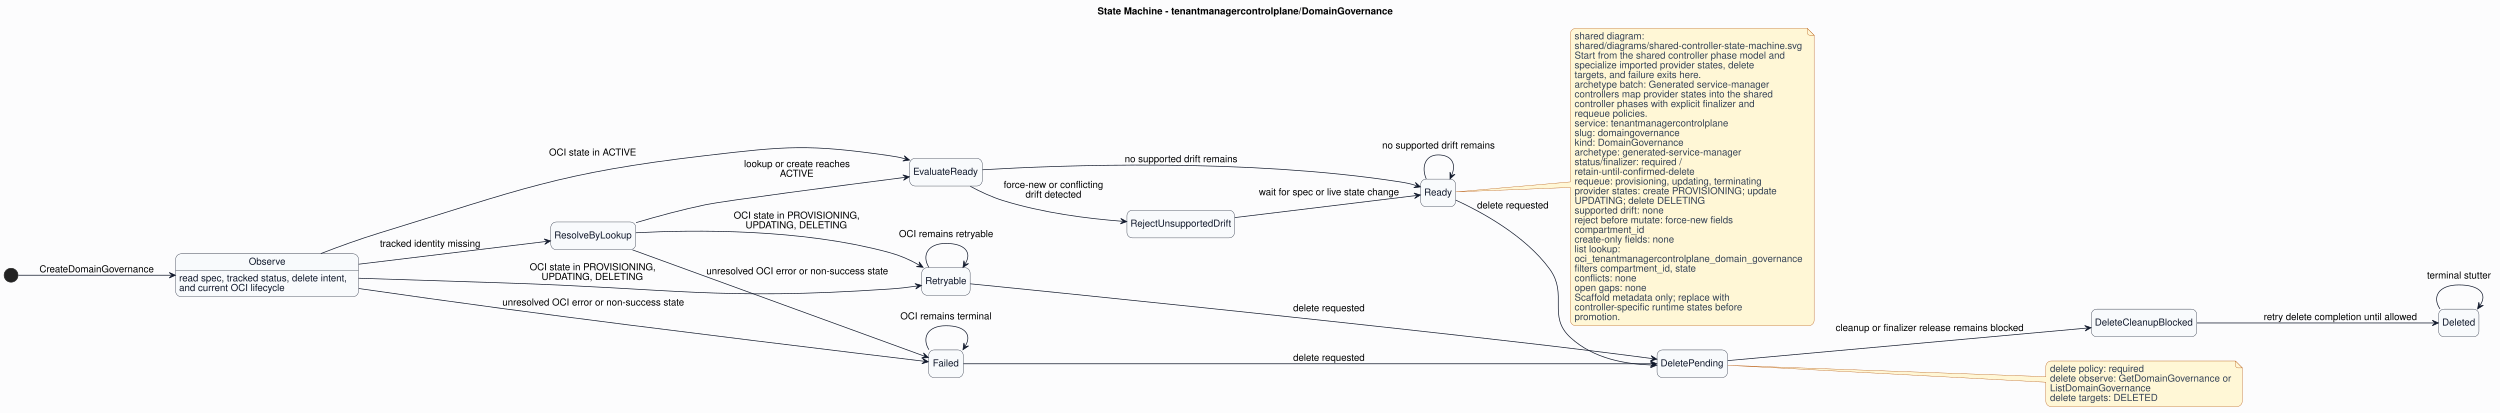
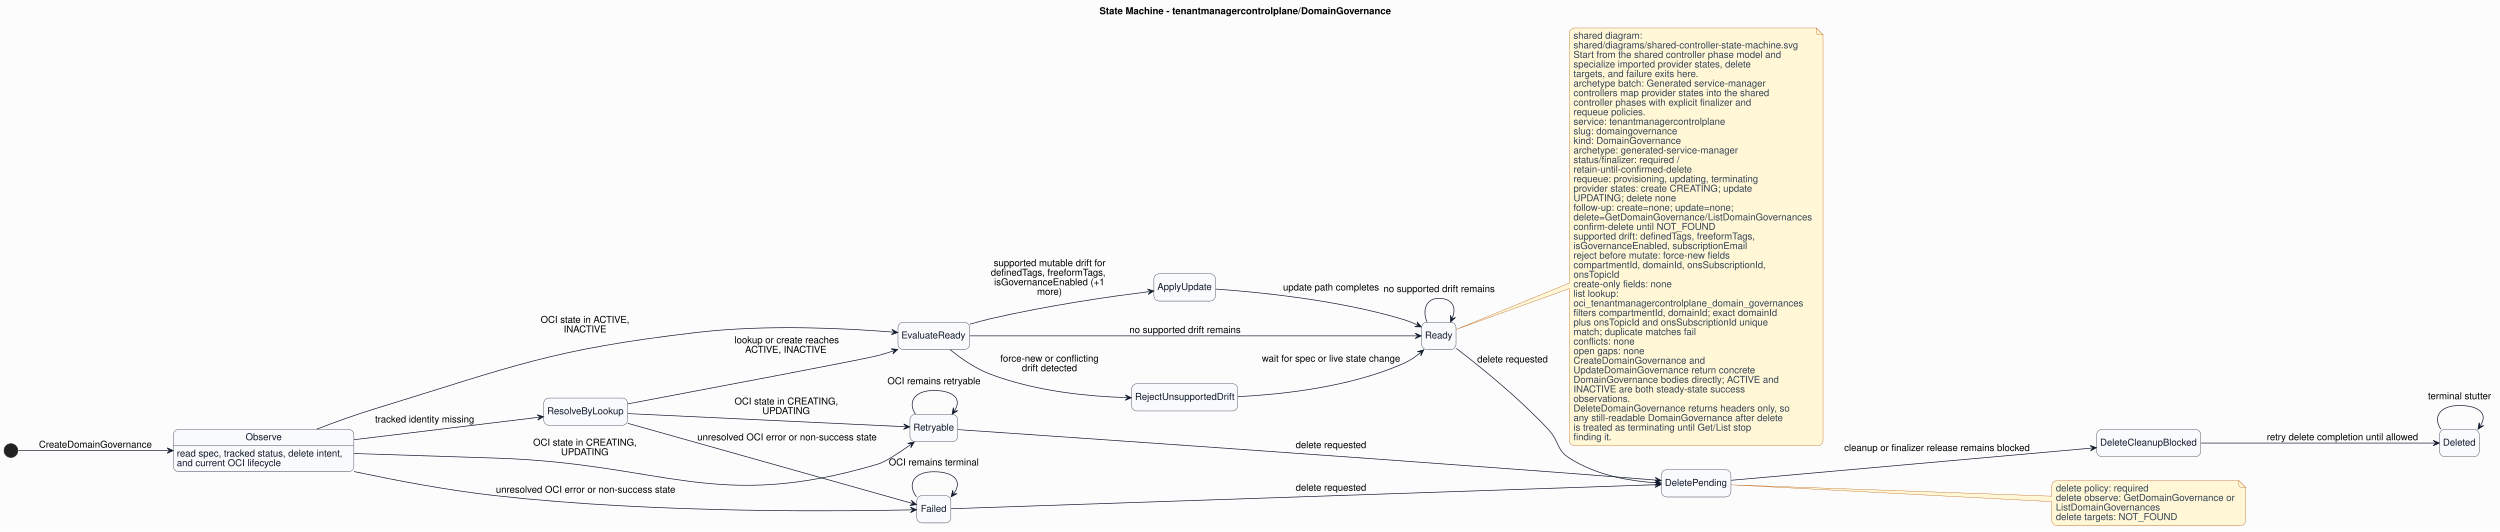
- <svg xmlns="http://www.w3.org/2000/svg" contentStyleType="text/css" data-diagram-type="STATE" height="597px" preserveAspectRatio="none" style="width:3615px;height:597px;background:#FCFCFD;" version="1.1" viewBox="0 0 3615 597" width="3615px" zoomAndPan="magnify">
+ <svg xmlns="http://www.w3.org/2000/svg" contentStyleType="text/css" data-diagram-type="STATE" height="779px" preserveAspectRatio="none" style="width:3662px;height:779px;background:#FCFCFD;" version="1.1" viewBox="0 0 3662 779" width="3662px" zoomAndPan="magnify">
  <defs />
  <g>
-     <rect fill="#FCFCFD" height="597" style="stroke:none;stroke-width:1;" width="3615" x="0" y="0" />
+     <rect fill="#FCFCFD" height="779" style="stroke:none;stroke-width:1;" width="3662" x="0" y="0" />
    <g class="title" data-source-line="10">
-       <text fill="#000000" font-family="Helvetica" font-size="14" font-weight="bold" lengthAdjust="spacing" textLength="427.096" x="1586.96" y="20.78">State Machine - tenantmanagercontrolplane/DomainGovernance</text>
+       <text fill="#000000" font-family="Helvetica" font-size="14" font-weight="bold" lengthAdjust="spacing" textLength="427.096" x="1610.51" y="20.78">State Machine - tenantmanagercontrolplane/DomainGovernance</text>
    </g>
    <g class="entity" data-qualified-name="observe" id="ent0002">
-       <rect fill="#F8FAFC" height="62" rx="8" ry="8" style="stroke:#0F172A;stroke-width:0.5;" width="264.364" x="254" y="367" />
-       <line style="stroke:#0F172A;stroke-width:0.5;" x1="254" x2="518.364" y1="391" y2="391" />
-       <text fill="#0F172A" font-family="Helvetica" font-size="14" lengthAdjust="spacing" textLength="52.91" x="359.727" y="382.78">Observe</text>
-       <text fill="#0F172A" font-family="Helvetica" font-size="14" lengthAdjust="spacing" textLength="244.364" x="259" y="406.78">read spec, tracked status, delete intent,</text>
-       <text fill="#0F172A" font-family="Helvetica" font-size="14" lengthAdjust="spacing" textLength="153.282" x="259" y="420.78">and current OCI lifecycle</text>
-     </g>
-     <rect fill="#F8FAFC" height="40" rx="8" ry="8" style="stroke:#0F172A;stroke-width:0.5;" width="104.951" x="1315.36" y="229" />
-     <text fill="#0F172A" font-family="Helvetica" font-size="14" lengthAdjust="spacing" textLength="94.951" x="1320.36" y="252.78">EvaluateReady</text>
-     <rect fill="#F8FAFC" height="40" rx="8" ry="8" style="stroke:#0F172A;stroke-width:0.5;" width="50.469" x="2054.32" y="259" />
-     <text fill="#0F172A" font-family="Helvetica" font-size="14" lengthAdjust="spacing" textLength="40.469" x="2059.32" y="282.78">Ready</text>
-     <rect fill="#F8FAFC" height="40" rx="8" ry="8" style="stroke:#0F172A;stroke-width:0.5;" width="69.917" x="1332.88" y="387" />
-     <text fill="#0F172A" font-family="Helvetica" font-size="14" lengthAdjust="spacing" textLength="59.917" x="1337.88" y="410.78">Retryable</text>
-     <rect fill="#F8FAFC" height="40" rx="8" ry="8" style="stroke:#0F172A;stroke-width:0.5;" width="50" x="1342.84" y="506" />
-     <text fill="#0F172A" font-family="Helvetica" font-size="14" lengthAdjust="spacing" textLength="38.131" x="1348.775" y="529.78">Failed</text>
-     <rect fill="#F8FAFC" height="40" rx="8" ry="8" style="stroke:#0F172A;stroke-width:0.5;" width="122.848" x="796.44" y="321" />
-     <text fill="#0F172A" font-family="Helvetica" font-size="14" lengthAdjust="spacing" textLength="112.848" x="801.44" y="344.78">ResolveByLookup</text>
-     <rect fill="#F8FAFC" height="40" rx="8" ry="8" style="stroke:#0F172A;stroke-width:0.5;" width="155.51" x="1629.56" y="304" />
-     <text fill="#0F172A" font-family="Helvetica" font-size="14" lengthAdjust="spacing" textLength="145.51" x="1634.56" y="327.78">RejectUnsupportedDrift</text>
-     <rect fill="#F8FAFC" height="40" rx="8" ry="8" style="stroke:#0F172A;stroke-width:0.5;" width="101.848" x="2396.1" y="506" />
-     <text fill="#0F172A" font-family="Helvetica" font-size="14" lengthAdjust="spacing" textLength="91.848" x="2401.1" y="529.78">DeletePending</text>
-     <rect fill="#F8FAFC" height="40" rx="8" ry="8" style="stroke:#0F172A;stroke-width:0.5;" width="58.255" x="3526.3" y="447" />
-     <text fill="#0F172A" font-family="Helvetica" font-size="14" lengthAdjust="spacing" textLength="48.255" x="3531.3" y="470.78">Deleted</text>
-     <rect fill="#F8FAFC" height="40" rx="8" ry="8" style="stroke:#0F172A;stroke-width:0.5;" width="152.427" x="3024.07" y="447" />
-     <text fill="#0F172A" font-family="Helvetica" font-size="14" lengthAdjust="spacing" textLength="142.427" x="3029.07" y="470.78">DeleteCleanupBlocked</text>
-     <g class="start_entity" data-qualified-name=".start." data-source-line="31" id="ent0002">
-       <ellipse cx="16" cy="398" fill="#222222" rx="10" ry="10" style="stroke:#222222;stroke-width:1;" />
-     </g>
-     <g class="entity" data-qualified-name="GMN2" data-source-line="52" id="ent0003">
-       <path d="M2270.78,49 L2270.78,263.04 L2105.1,277.46 L2270.78,271.04 L2270.78,463 A8,8 0 0 0 2278.78,471 L2615.261,471 A8,8 0 0 0 2623.261,463 L2623.261,51 L2613.261,41 L2278.78,41 A8,8 0 0 0 2270.78,49" fill="#FFF7D6" style="stroke:#B45309;stroke-width:0.5;" />
-       <path d="M2613.261,41 L2613.261,47 A4,4 0 0 0 2617.261,51 L2623.261,51 L2613.261,41" fill="#FFF7D6" style="stroke:#B45309;stroke-width:0.5;" />
-       <text fill="#334155" font-family="Helvetica" font-size="14" lengthAdjust="spacing" textLength="101.165" x="2276.78" y="56.78">shared diagram:</text>
-       <text fill="#334155" font-family="Helvetica" font-size="14" lengthAdjust="spacing" textLength="331.481" x="2276.78" y="70.78">shared/diagrams/shared-controller-state-machine.svg</text>
-       <text fill="#334155" font-family="Helvetica" font-size="14" lengthAdjust="spacing" textLength="304.274" x="2276.78" y="84.78">Start from the shared controller phase model and</text>
-       <text fill="#334155" font-family="Helvetica" font-size="14" lengthAdjust="spacing" textLength="261.468" x="2276.78" y="98.78">specialize imported provider states, delete</text>
-       <text fill="#334155" font-family="Helvetica" font-size="14" lengthAdjust="spacing" textLength="184.434" x="2276.78" y="112.78">targets, and failure exits here.</text>
-       <text fill="#334155" font-family="Helvetica" font-size="14" lengthAdjust="spacing" textLength="281.709" x="2276.78" y="126.78">archetype batch: Generated service-manager</text>
-       <text fill="#334155" font-family="Helvetica" font-size="14" lengthAdjust="spacing" textLength="287.923" x="2276.78" y="140.78">controllers map provider states into the shared</text>
-       <text fill="#334155" font-family="Helvetica" font-size="14" lengthAdjust="spacing" textLength="261.461" x="2276.78" y="154.78">controller phases with explicit finalizer and</text>
-       <text fill="#334155" font-family="Helvetica" font-size="14" lengthAdjust="spacing" textLength="105.848" x="2276.78" y="168.78">requeue policies.</text>
-       <text fill="#334155" font-family="Helvetica" font-size="14" lengthAdjust="spacing" textLength="222.578" x="2276.78" y="182.78">service: tenantmanagercontrolplane</text>
-       <text fill="#334155" font-family="Helvetica" font-size="14" lengthAdjust="spacing" textLength="152.544" x="2276.78" y="196.78">slug: domaingovernance</text>
-       <text fill="#334155" font-family="Helvetica" font-size="14" lengthAdjust="spacing" textLength="157.972" x="2276.78" y="210.78">kind: DomainGovernance</text>
-       <text fill="#334155" font-family="Helvetica" font-size="14" lengthAdjust="spacing" textLength="241.24" x="2276.78" y="224.78">archetype: generated-service-manager</text>
-       <text fill="#334155" font-family="Helvetica" font-size="14" lengthAdjust="spacing" textLength="156.406" x="2276.78" y="238.78">status/finalizer: required /</text>
-       <text fill="#334155" font-family="Helvetica" font-size="14" lengthAdjust="spacing" textLength="174.303" x="2276.78" y="252.78">retain-until-confirmed-delete</text>
-       <text fill="#334155" font-family="Helvetica" font-size="14" lengthAdjust="spacing" textLength="272.398" x="2276.78" y="266.78">requeue: provisioning, updating, terminating</text>
-       <text fill="#334155" font-family="Helvetica" font-size="14" lengthAdjust="spacing" textLength="295.682" x="2276.78" y="280.78">provider states: create PROVISIONING; update</text>
-       <text fill="#334155" font-family="Helvetica" font-size="14" lengthAdjust="spacing" textLength="192.165" x="2276.78" y="294.78">UPDATING; delete DELETING</text>
-       <text fill="#334155" font-family="Helvetica" font-size="14" lengthAdjust="spacing" textLength="128.42" x="2276.78" y="308.78">supported drift: none</text>
-       <text fill="#334155" font-family="Helvetica" font-size="14" lengthAdjust="spacing" textLength="230.33" x="2276.78" y="322.78">reject before mutate: force-new fields</text>
-       <text fill="#334155" font-family="Helvetica" font-size="14" lengthAdjust="spacing" textLength="100.379" x="2276.78" y="336.78">compartment_id</text>
-       <text fill="#334155" font-family="Helvetica" font-size="14" lengthAdjust="spacing" textLength="144.751" x="2276.78" y="350.78">create-only fields: none</text>
-       <text fill="#334155" font-family="Helvetica" font-size="14" lengthAdjust="spacing" textLength="66.144" x="2276.78" y="364.78">list lookup:</text>
-       <text fill="#334155" font-family="Helvetica" font-size="14" lengthAdjust="spacing" textLength="330.791" x="2276.78" y="378.78">oci_tenantmanagercontrolplane_domain_governance</text>
-       <text fill="#334155" font-family="Helvetica" font-size="14" lengthAdjust="spacing" textLength="175.848" x="2276.78" y="392.78">filters compartment_id, state</text>
-       <text fill="#334155" font-family="Helvetica" font-size="14" lengthAdjust="spacing" textLength="89.496" x="2276.78" y="406.78">conflicts: none</text>
-       <text fill="#334155" font-family="Helvetica" font-size="14" lengthAdjust="spacing" textLength="104.316" x="2276.78" y="420.78">open gaps: none</text>
-       <text fill="#334155" font-family="Helvetica" font-size="14" lengthAdjust="spacing" textLength="224.902" x="2276.78" y="434.78">Scaffold metadata only; replace with</text>
-       <text fill="#334155" font-family="Helvetica" font-size="14" lengthAdjust="spacing" textLength="244.323" x="2276.78" y="448.78">controller-specific runtime states before</text>
-       <text fill="#334155" font-family="Helvetica" font-size="14" lengthAdjust="spacing" textLength="66.144" x="2276.78" y="462.78">promotion.</text>
-     </g>
-     <g class="entity" data-qualified-name="GMN5" data-source-line="84" id="ent0006">
-       <path d="M2958.27,530 L2958.27,544.7 L2498.32,528.24 L2958.27,552.7 L2958.27,580 A8,8 0 0 0 2966.27,588 L3234.303,588 A8,8 0 0 0 3242.303,580 L3242.303,532 L3232.303,522 L2966.27,522 A8,8 0 0 0 2958.27,530" fill="#FFF7D6" style="stroke:#B45309;stroke-width:0.5;" />
-       <path d="M3232.303,522 L3232.303,528 A4,4 0 0 0 3236.303,532 L3242.303,532 L3232.303,522" fill="#FFF7D6" style="stroke:#B45309;stroke-width:0.5;" />
-       <text fill="#334155" font-family="Helvetica" font-size="14" lengthAdjust="spacing" textLength="136.972" x="2964.27" y="537.78">delete policy: required</text>
-       <text fill="#334155" font-family="Helvetica" font-size="14" lengthAdjust="spacing" textLength="263.033" x="2964.27" y="551.78">delete observe: GetDomainGovernance or</text>
-       <text fill="#334155" font-family="Helvetica" font-size="14" lengthAdjust="spacing" textLength="146.296" x="2964.27" y="565.78">ListDomainGovernance</text>
-       <text fill="#334155" font-family="Helvetica" font-size="14" lengthAdjust="spacing" textLength="157.185" x="2964.27" y="579.78">delete targets: DELETED</text>
-     </g>
-     <g class="link" data-entity-1="ent0002" data-entity-2="ent0002" data-link-type="dependency" data-source-line="31" id="lnk3">
-       <path d="M26.47,398 C58.38,398 158.93,398 247.68,398" fill="none" id="*start*-to-observe" style="stroke:#0F172A;stroke-width:1;" />
-       <polygon fill="#0F172A" points="253.68,398,244.68,394,248.68,398,244.68,402,253.68,398" style="stroke:#0F172A;stroke-width:1;" />
-       <text fill="#000000" font-family="Helvetica" font-size="14" lengthAdjust="spacing" textLength="166.53" x="57" y="393.78">CreateDomainGovernance</text>
-     </g>
-     <g class="link" data-entity-1="ent0002" data-entity-2="ent0007" data-link-type="dependency" data-source-line="32" id="lnk4">
-       <path d="M518.64,382.05 C609.55,371.01 720.334,357.573 790.184,349.093" fill="none" id="observe-to-resolve_by_lookup" style="stroke:#0F172A;stroke-width:1;" />
-       <polygon fill="#0F172A" points="796.14,348.37,786.723,345.484,791.176,348.973,787.688,353.425,796.14,348.37" style="stroke:#0F172A;stroke-width:1;" />
-       <text fill="#000000" font-family="Helvetica" font-size="14" lengthAdjust="spacing" textLength="145.503" x="549.36" y="356.84">tracked identity missing</text>
-     </g>
-     <g class="link" data-entity-1="ent0007" data-entity-2="ent0003" data-link-type="dependency" data-source-line="33" id="lnk5">
-       <path d="M919.73,321.91 C949.79,313.04 986.73,302.93 1020.36,296 C1048.57,290.19 1219.359,267.935 1308.949,256.415" fill="none" id="resolve_by_lookup-to-evaluate_ready" style="stroke:#0F172A;stroke-width:1;" />
-       <polygon fill="#0F172A" points="1314.9,255.65,1305.463,252.831,1309.941,256.288,1306.484,260.765,1314.9,255.65" style="stroke:#0F172A;stroke-width:1;" />
-       <text fill="#000000" font-family="Helvetica" font-size="14" lengthAdjust="spacing" textLength="154.089" x="1075.86" y="241.59">lookup or create reaches</text>
-       <text fill="#000000" font-family="Helvetica" font-size="14" lengthAdjust="spacing" textLength="50.565" x="1127.622" y="255.59">ACTIVE</text>
-     </g>
-     <g class="link" data-entity-1="ent0007" data-entity-2="ent0005" data-link-type="dependency" data-source-line="34" id="lnk6">
-       <path d="M919.46,336.58 C1003.31,332.22 1158.72,330.48 1285.36,365 C1302.56,369.69 1315.089,375.354 1329.609,383.574" fill="none" id="resolve_by_lookup-to-retryable" style="stroke:#0F172A;stroke-width:1;" />
-       <polygon fill="#0F172A" points="1334.83,386.53,1328.968,378.615,1330.479,384.067,1325.027,385.577,1334.83,386.53" style="stroke:#0F172A;stroke-width:1;" />
-       <text fill="#000000" font-family="Helvetica" font-size="14" lengthAdjust="spacing" textLength="184.379" x="1060.86" y="316.13">OCI state in PROVISIONING,</text>
-       <text fill="#000000" font-family="Helvetica" font-size="14" lengthAdjust="spacing" textLength="150.131" x="1077.984" y="330.13">UPDATING, DELETING</text>
-     </g>
-     <g class="link" data-entity-1="ent0007" data-entity-2="ent0006" data-link-type="dependency" data-source-line="35" id="lnk7">
-       <path d="M914.68,361.33 C1024.6,401.36 1259.513,486.906 1336.783,515.056" fill="none" id="resolve_by_lookup-to-failed" style="stroke:#0F172A;stroke-width:1;" />
-       <polygon fill="#0F172A" points="1342.42,517.11,1335.333,510.271,1337.722,515.399,1332.594,517.788,1342.42,517.11" style="stroke:#0F172A;stroke-width:1;" />
-       <text fill="#000000" font-family="Helvetica" font-size="14" lengthAdjust="spacing" textLength="263.778" x="1021.36" y="396.62">unresolved OCI error or non-success state</text>
-     </g>
-     <g class="link" data-entity-1="ent0002" data-entity-2="ent0003" data-link-type="dependency" data-source-line="36" id="lnk8">
-       <path d="M463.96,366.64 C490.45,356.43 520.47,345.55 548.36,337 C754.5,273.82 806.22,250.06 1020.36,225 C1137.34,211.31 1168.79,208.19 1285.36,225 C1295.14,226.41 1299.588,227.164 1309.388,229.814" fill="none" id="observe-to-evaluate_ready" style="stroke:#0F172A;stroke-width:1;" />
-       <polygon fill="#0F172A" points="1315.18,231.38,1307.536,225.169,1310.353,230.075,1305.448,232.892,1315.18,231.38" style="stroke:#0F172A;stroke-width:1;" />
-       <text fill="#000000" font-family="Helvetica" font-size="14" lengthAdjust="spacing" textLength="128.372" x="793.86" y="224.95">OCI state in ACTIVE</text>
-     </g>
-     <g class="link" data-entity-1="ent0002" data-entity-2="ent0005" data-link-type="dependency" data-source-line="37" id="lnk9">
-       <path d="M518.47,402.33 C581.11,404.38 657.11,406.85 725.36,409 C974.16,416.84 1037,434.69 1285.36,418 C1300.89,416.96 1312.024,415.683 1326.514,413.553" fill="none" id="observe-to-retryable" style="stroke:#0F172A;stroke-width:1;" />
-       <polygon fill="#0F172A" points="1332.45,412.68,1322.964,410.031,1327.503,413.407,1324.127,417.946,1332.45,412.68" style="stroke:#0F172A;stroke-width:1;" />
-       <text fill="#000000" font-family="Helvetica" font-size="14" lengthAdjust="spacing" textLength="184.379" x="765.86" y="390.78">OCI state in PROVISIONING,</text>
-       <text fill="#000000" font-family="Helvetica" font-size="14" lengthAdjust="spacing" textLength="150.131" x="782.984" y="404.78">UPDATING, DELETING</text>
-     </g>
-     <g class="link" data-entity-1="ent0002" data-entity-2="ent0006" data-link-type="dependency" data-source-line="38" id="lnk10">
-       <path d="M518.8,417.21 C581.35,426.2 657.18,436.91 725.36,446 C965.66,478.03 1251.172,512.251 1336.392,522.391" fill="none" id="observe-to-failed" style="stroke:#0F172A;stroke-width:1;" />
-       <polygon fill="#0F172A" points="1342.35,523.1,1333.886,518.065,1337.385,522.509,1332.94,526.009,1342.35,523.1" style="stroke:#0F172A;stroke-width:1;" />
-       <text fill="#000000" font-family="Helvetica" font-size="14" lengthAdjust="spacing" textLength="263.778" x="726.36" y="441.78">unresolved OCI error or non-success state</text>
-     </g>
-     <g class="link" data-entity-1="ent0003" data-entity-2="ent0008" data-link-type="dependency" data-source-line="39" id="lnk11">
-       <path d="M1403.06,269.43 C1417.23,277.03 1434.12,285.01 1450.32,290 C1508.8,308.03 1571.718,316.038 1623.298,320.018" fill="none" id="evaluate_ready-to-reject_unsupported_drift" style="stroke:#0F172A;stroke-width:1;" />
-       <polygon fill="#0F172A" points="1629.28,320.48,1620.614,315.8,1624.295,320.095,1619.999,323.776,1629.28,320.48" style="stroke:#0F172A;stroke-width:1;" />
-       <text fill="#000000" font-family="Helvetica" font-size="14" lengthAdjust="spacing" textLength="143.951" x="1451.32" y="271.78">force-new or conflicting</text>
-       <text fill="#000000" font-family="Helvetica" font-size="14" lengthAdjust="spacing" textLength="80.938" x="1482.827" y="285.78">drift detected</text>
-     </g>
-     <g class="link" data-entity-1="ent0008" data-entity-2="ent0004" data-link-type="dependency" data-source-line="40" id="lnk12">
-       <path d="M1785.48,314.62 C1869.82,304.37 1994.174,289.253 2048.024,282.713" fill="none" id="reject_unsupported_drift-to-ready" style="stroke:#0F172A;stroke-width:1;" />
-       <polygon fill="#0F172A" points="2053.98,281.99,2044.563,279.104,2049.017,282.593,2045.528,287.046,2053.98,281.99" style="stroke:#0F172A;stroke-width:1;" />
-       <text fill="#000000" font-family="Helvetica" font-size="14" lengthAdjust="spacing" textLength="203.882" x="1820.32" y="282.32">wait for spec or live state change</text>
-     </g>
-     <g class="link" data-entity-1="ent0003" data-entity-2="ent0004" data-link-type="dependency" data-source-line="41" id="lnk13">
-       <path d="M1420.66,245.48 C1531.98,238.92 1801.9,228.45 2024.32,263 C2034.21,264.54 2039.102,265.603 2048.302,268.473" fill="none" id="evaluate_ready-to-ready" style="stroke:#0F172A;stroke-width:1;" />
-       <polygon fill="#0F172A" points="2054.03,270.26,2046.63,263.761,2049.257,268.771,2044.247,271.398,2054.03,270.26" style="stroke:#0F172A;stroke-width:1;" />
-       <text fill="#000000" font-family="Helvetica" font-size="14" lengthAdjust="spacing" textLength="162.641" x="1626.32" y="234.49">no supported drift remains</text>
-     </g>
-     <g class="link" data-entity-1="ent0004" data-entity-2="ent0004" data-link-type="dependency" data-source-line="42" id="lnk14">
-       <path d="M2062.35,258.69 C2055,241.73 2060.74,224 2079.55,224 C2098.36,224 2106.486,236.225 2099.136,253.185" fill="none" id="ready-to-ready" style="stroke:#0F172A;stroke-width:1;" />
-       <polygon fill="#0F172A" points="2096.75,258.69,2103.999,252.023,2098.738,254.102,2096.659,248.842,2096.75,258.69" style="stroke:#0F172A;stroke-width:1;" />
-       <text fill="#000000" font-family="Helvetica" font-size="14" lengthAdjust="spacing" textLength="162.641" x="1998.55" y="214.78">no supported drift remains</text>
-     </g>
-     <g class="link" data-entity-1="ent0005" data-entity-2="ent0005" data-link-type="dependency" data-source-line="43" id="lnk15">
-       <path d="M1343.22,386.69 C1332.69,369.73 1340.9,352 1367.84,352 C1394.78,352 1406.155,364.633 1395.625,381.593" fill="none" id="retryable-to-retryable" style="stroke:#0F172A;stroke-width:1;" />
-       <polygon fill="#0F172A" points="1392.46,386.69,1400.606,381.154,1395.097,382.442,1393.809,376.934,1392.46,386.69" style="stroke:#0F172A;stroke-width:1;" />
-       <text fill="#000000" font-family="Helvetica" font-size="14" lengthAdjust="spacing" textLength="136.931" x="1299.84" y="342.78">OCI remains retryable</text>
-     </g>
-     <g class="link" data-entity-1="ent0006" data-entity-2="ent0006" data-link-type="dependency" data-source-line="44" id="lnk16">
-       <path d="M1343.22,505.69 C1332.69,488.73 1340.9,471 1367.84,471 C1394.78,471 1406.155,483.633 1395.625,500.593" fill="none" id="failed-to-failed" style="stroke:#0F172A;stroke-width:1;" />
-       <polygon fill="#0F172A" points="1392.46,505.69,1400.606,500.154,1395.097,501.442,1393.809,495.934,1392.46,505.69" style="stroke:#0F172A;stroke-width:1;" />
-       <text fill="#000000" font-family="Helvetica" font-size="14" lengthAdjust="spacing" textLength="132.255" x="1301.84" y="461.78">OCI remains terminal</text>
-     </g>
-     <g class="link" data-entity-1="ent0004" data-entity-2="ent0009" data-link-type="dependency" data-source-line="45" id="lnk17">
-       <path d="M2105.05,289.37 C2140.27,305.51 2204.92,339.98 2240.78,389 C2267.93,426.1 2236.99,456.83 2270.78,488 C2304.31,518.92 2350.853,526.721 2389.673,527.881" fill="none" id="ready-to-delete_pending" style="stroke:#0F172A;stroke-width:1;" />
-       <polygon fill="#0F172A" points="2395.67,528.06,2386.794,523.793,2390.672,527.911,2386.555,531.789,2395.67,528.06" style="stroke:#0F172A;stroke-width:1;" />
-       <text fill="#000000" font-family="Helvetica" font-size="14" lengthAdjust="spacing" textLength="104.303" x="2135.78" y="301.43">delete requested</text>
-     </g>
-     <g class="link" data-entity-1="ent0005" data-entity-2="ent0009" data-link-type="dependency" data-source-line="46" id="lnk18">
-       <path d="M1402.94,410.39 C1519.8,422.07 1914.92,461.99 2240.78,500 C2293.76,506.18 2348.391,513.162 2389.921,518.592" fill="none" id="retryable-to-delete_pending" style="stroke:#0F172A;stroke-width:1;" />
-       <polygon fill="#0F172A" points="2395.87,519.37,2387.465,514.237,2390.912,518.722,2386.427,522.169,2395.87,519.37" style="stroke:#0F172A;stroke-width:1;" />
-       <text fill="#000000" font-family="Helvetica" font-size="14" lengthAdjust="spacing" textLength="104.303" x="1869.82" y="450.02">delete requested</text>
-     </g>
-     <g class="link" data-entity-1="ent0006" data-entity-2="ent0009" data-link-type="dependency" data-source-line="47" id="lnk19">
-       <path d="M1393.1,526 C1529.83,526 2198.67,526 2389.61,526" fill="none" id="failed-to-delete_pending" style="stroke:#0F172A;stroke-width:1;" />
-       <polygon fill="#0F172A" points="2395.61,526,2386.61,522,2390.61,526,2386.61,530,2395.61,526" style="stroke:#0F172A;stroke-width:1;" />
-       <text fill="#000000" font-family="Helvetica" font-size="14" lengthAdjust="spacing" textLength="104.303" x="1869.82" y="521.78">delete requested</text>
-     </g>
-     <g class="link" data-entity-1="ent0009" data-entity-2="ent0011" data-link-type="dependency" data-source-line="48" id="lnk20">
-       <path d="M2498.32,521.44 C2611.99,511.15 2883.294,486.571 3017.735,474.391" fill="none" id="delete_pending-to-delete_cleanup_blocked" style="stroke:#0F172A;stroke-width:1;" />
-       <polygon fill="#0F172A" points="3023.71,473.85,3014.386,470.678,3018.73,474.301,3015.108,478.646,3023.71,473.85" style="stroke:#0F172A;stroke-width:1;" />
-       <text fill="#000000" font-family="Helvetica" font-size="14" lengthAdjust="spacing" textLength="273.144" x="2654.27" y="478.6">cleanup or finalizer release remains blocked</text>
-     </g>
-     <g class="link" data-entity-1="ent0011" data-entity-2="ent0010" data-link-type="dependency" data-source-line="49" id="lnk21">
-       <path d="M3176.87,467 C3279.23,467 3451.05,467 3519.98,467" fill="none" id="delete_cleanup_blocked-to-deleted" style="stroke:#0F172A;stroke-width:1;" />
-       <polygon fill="#0F172A" points="3525.98,467,3516.98,463,3520.98,467,3516.98,471,3525.98,467" style="stroke:#0F172A;stroke-width:1;" />
-       <text fill="#000000" font-family="Helvetica" font-size="14" lengthAdjust="spacing" textLength="222.565" x="3273.3" y="462.78">retry delete completion until allowed</text>
-     </g>
-     <g class="link" data-entity-1="ent0010" data-entity-2="ent0010" data-link-type="dependency" data-source-line="50" id="lnk22">
-       <path d="M3528.24,446.69 C3516.62,429.73 3525.68,412 3555.43,412 C3585.17,412 3597.631,424.78 3586.011,441.74" fill="none" id="deleted-to-deleted" style="stroke:#0F172A;stroke-width:1;" />
-       <polygon fill="#0F172A" points="3582.62,446.69,3591.007,441.526,3585.446,442.565,3584.407,437.005,3582.62,446.69" style="stroke:#0F172A;stroke-width:1;" />
-       <text fill="#000000" font-family="Helvetica" font-size="14" lengthAdjust="spacing" textLength="92.586" x="3509.43" y="402.78">terminal stutter</text>
+       <rect fill="#F8FAFC" height="62" rx="8" ry="8" style="stroke:#0F172A;stroke-width:0.5;" width="264.364" x="254" y="629" />
+       <line style="stroke:#0F172A;stroke-width:0.5;" x1="254" x2="518.364" y1="653" y2="653" />
+       <text fill="#0F172A" font-family="Helvetica" font-size="14" lengthAdjust="spacing" textLength="52.91" x="359.727" y="644.78">Observe</text>
+       <text fill="#0F172A" font-family="Helvetica" font-size="14" lengthAdjust="spacing" textLength="244.364" x="259" y="668.78">read spec, tracked status, delete intent,</text>
+       <text fill="#0F172A" font-family="Helvetica" font-size="14" lengthAdjust="spacing" textLength="153.282" x="259" y="682.78">and current OCI lifecycle</text>
+     </g>
+     <rect fill="#F8FAFC" height="40" rx="8" ry="8" style="stroke:#0F172A;stroke-width:0.5;" width="104.951" x="1315.36" y="472" />
+     <text fill="#0F172A" font-family="Helvetica" font-size="14" lengthAdjust="spacing" textLength="94.951" x="1320.36" y="495.78">EvaluateReady</text>
+     <rect fill="#F8FAFC" height="40" rx="8" ry="8" style="stroke:#0F172A;stroke-width:0.5;" width="50.469" x="2082.32" y="472" />
+     <text fill="#0F172A" font-family="Helvetica" font-size="14" lengthAdjust="spacing" textLength="40.469" x="2087.32" y="495.78">Ready</text>
+     <rect fill="#F8FAFC" height="40" rx="8" ry="8" style="stroke:#0F172A;stroke-width:0.5;" width="69.917" x="1332.88" y="607" />
+     <text fill="#0F172A" font-family="Helvetica" font-size="14" lengthAdjust="spacing" textLength="59.917" x="1337.88" y="630.78">Retryable</text>
+     <rect fill="#F8FAFC" height="40" rx="8" ry="8" style="stroke:#0F172A;stroke-width:0.5;" width="50" x="1342.84" y="726" />
+     <text fill="#0F172A" font-family="Helvetica" font-size="14" lengthAdjust="spacing" textLength="38.131" x="1348.775" y="749.78">Failed</text>
+     <rect fill="#F8FAFC" height="40" rx="8" ry="8" style="stroke:#0F172A;stroke-width:0.5;" width="122.848" x="796.44" y="583" />
+     <text fill="#0F172A" font-family="Helvetica" font-size="14" lengthAdjust="spacing" textLength="112.848" x="801.44" y="606.78">ResolveByLookup</text>
+     <rect fill="#F8FAFC" height="40" rx="8" ry="8" style="stroke:#0F172A;stroke-width:0.5;" width="155.51" x="1657.56" y="562" />
+     <text fill="#0F172A" font-family="Helvetica" font-size="14" lengthAdjust="spacing" textLength="145.51" x="1662.56" y="585.78">RejectUnsupportedDrift</text>
+     <rect fill="#F8FAFC" height="40" rx="8" ry="8" style="stroke:#0F172A;stroke-width:0.5;" width="90.165" x="1690.23" y="401" />
+     <text fill="#0F172A" font-family="Helvetica" font-size="14" lengthAdjust="spacing" textLength="80.165" x="1695.23" y="424.78">ApplyUpdate</text>
+     <rect fill="#F8FAFC" height="40" rx="8" ry="8" style="stroke:#0F172A;stroke-width:0.5;" width="101.848" x="2433.65" y="688" />
+     <text fill="#0F172A" font-family="Helvetica" font-size="14" lengthAdjust="spacing" textLength="91.848" x="2438.65" y="711.78">DeletePending</text>
+     <rect fill="#F8FAFC" height="40" rx="8" ry="8" style="stroke:#0F172A;stroke-width:0.5;" width="58.255" x="3573.4" y="629" />
+     <text fill="#0F172A" font-family="Helvetica" font-size="14" lengthAdjust="spacing" textLength="48.255" x="3578.4" y="652.78">Deleted</text>
+     <rect fill="#F8FAFC" height="40" rx="8" ry="8" style="stroke:#0F172A;stroke-width:0.5;" width="152.427" x="3071.17" y="629" />
+     <text fill="#0F172A" font-family="Helvetica" font-size="14" lengthAdjust="spacing" textLength="142.427" x="3076.17" y="652.78">DeleteCleanupBlocked</text>
+     <g class="start_entity" data-qualified-name=".start." data-source-line="32" id="ent0002">
+       <ellipse cx="16" cy="660" fill="#222222" rx="10" ry="10" style="stroke:#222222;stroke-width:1;" />
+     </g>
+     <g class="entity" data-qualified-name="GMN2" data-source-line="55" id="ent0003">
+       <path d="M2298.78,49 L2298.78,414.64 L2133.16,482.49 L2298.78,422.64 L2298.78,645 A8,8 0 0 0 2306.78,653 L2662.361,653 A8,8 0 0 0 2670.361,645 L2670.361,51 L2660.361,41 L2306.78,41 A8,8 0 0 0 2298.78,49" fill="#FFF7D6" style="stroke:#B45309;stroke-width:0.5;" />
+       <path d="M2660.361,41 L2660.361,47 A4,4 0 0 0 2664.361,51 L2670.361,51 L2660.361,41" fill="#FFF7D6" style="stroke:#B45309;stroke-width:0.5;" />
+       <text fill="#334155" font-family="Helvetica" font-size="14" lengthAdjust="spacing" textLength="101.165" x="2304.78" y="56.78">shared diagram:</text>
+       <text fill="#334155" font-family="Helvetica" font-size="14" lengthAdjust="spacing" textLength="331.481" x="2304.78" y="70.78">shared/diagrams/shared-controller-state-machine.svg</text>
+       <text fill="#334155" font-family="Helvetica" font-size="14" lengthAdjust="spacing" textLength="304.274" x="2304.78" y="84.78">Start from the shared controller phase model and</text>
+       <text fill="#334155" font-family="Helvetica" font-size="14" lengthAdjust="spacing" textLength="261.468" x="2304.78" y="98.78">specialize imported provider states, delete</text>
+       <text fill="#334155" font-family="Helvetica" font-size="14" lengthAdjust="spacing" textLength="184.434" x="2304.78" y="112.78">targets, and failure exits here.</text>
+       <text fill="#334155" font-family="Helvetica" font-size="14" lengthAdjust="spacing" textLength="281.709" x="2304.78" y="126.78">archetype batch: Generated service-manager</text>
+       <text fill="#334155" font-family="Helvetica" font-size="14" lengthAdjust="spacing" textLength="287.923" x="2304.78" y="140.78">controllers map provider states into the shared</text>
+       <text fill="#334155" font-family="Helvetica" font-size="14" lengthAdjust="spacing" textLength="261.461" x="2304.78" y="154.78">controller phases with explicit finalizer and</text>
+       <text fill="#334155" font-family="Helvetica" font-size="14" lengthAdjust="spacing" textLength="105.848" x="2304.78" y="168.78">requeue policies.</text>
+       <text fill="#334155" font-family="Helvetica" font-size="14" lengthAdjust="spacing" textLength="222.578" x="2304.78" y="182.78">service: tenantmanagercontrolplane</text>
+       <text fill="#334155" font-family="Helvetica" font-size="14" lengthAdjust="spacing" textLength="152.544" x="2304.78" y="196.78">slug: domaingovernance</text>
+       <text fill="#334155" font-family="Helvetica" font-size="14" lengthAdjust="spacing" textLength="157.972" x="2304.78" y="210.78">kind: DomainGovernance</text>
+       <text fill="#334155" font-family="Helvetica" font-size="14" lengthAdjust="spacing" textLength="241.24" x="2304.78" y="224.78">archetype: generated-service-manager</text>
+       <text fill="#334155" font-family="Helvetica" font-size="14" lengthAdjust="spacing" textLength="156.406" x="2304.78" y="238.78">status/finalizer: required /</text>
+       <text fill="#334155" font-family="Helvetica" font-size="14" lengthAdjust="spacing" textLength="174.303" x="2304.78" y="252.78">retain-until-confirmed-delete</text>
+       <text fill="#334155" font-family="Helvetica" font-size="14" lengthAdjust="spacing" textLength="272.398" x="2304.78" y="266.78">requeue: provisioning, updating, terminating</text>
+       <text fill="#334155" font-family="Helvetica" font-size="14" lengthAdjust="spacing" textLength="265.337" x="2304.78" y="280.78">provider states: create CREATING; update</text>
+       <text fill="#334155" font-family="Helvetica" font-size="14" lengthAdjust="spacing" textLength="153.296" x="2304.78" y="294.78">UPDATING; delete none</text>
+       <text fill="#334155" font-family="Helvetica" font-size="14" lengthAdjust="spacing" textLength="235.847" x="2304.78" y="308.78">follow-up: create=none; update=none;</text>
+       <text fill="#334155" font-family="Helvetica" font-size="14" lengthAdjust="spacing" textLength="350.581" x="2304.78" y="322.78">delete=GetDomainGovernance/ListDomainGovernances</text>
+       <text fill="#334155" font-family="Helvetica" font-size="14" lengthAdjust="spacing" textLength="209.275" x="2304.78" y="336.78">confirm-delete until NOT_FOUND</text>
+       <text fill="#334155" font-family="Helvetica" font-size="14" lengthAdjust="spacing" textLength="269.247" x="2304.78" y="350.78">supported drift: definedTags, freeformTags,</text>
+       <text fill="#334155" font-family="Helvetica" font-size="14" lengthAdjust="spacing" textLength="255.247" x="2304.78" y="364.78">isGovernanceEnabled, subscriptionEmail</text>
+       <text fill="#334155" font-family="Helvetica" font-size="14" lengthAdjust="spacing" textLength="230.33" x="2304.78" y="378.78">reject before mutate: force-new fields</text>
+       <text fill="#334155" font-family="Helvetica" font-size="14" lengthAdjust="spacing" textLength="281.702" x="2304.78" y="392.78">compartmentId, domainId, onsSubscriptionId,</text>
+       <text fill="#334155" font-family="Helvetica" font-size="14" lengthAdjust="spacing" textLength="68.482" x="2304.78" y="406.78">onsTopicId</text>
+       <text fill="#334155" font-family="Helvetica" font-size="14" lengthAdjust="spacing" textLength="144.751" x="2304.78" y="420.78">create-only fields: none</text>
+       <text fill="#334155" font-family="Helvetica" font-size="14" lengthAdjust="spacing" textLength="66.144" x="2304.78" y="434.78">list lookup:</text>
+       <text fill="#334155" font-family="Helvetica" font-size="14" lengthAdjust="spacing" textLength="337.791" x="2304.78" y="448.78">oci_tenantmanagercontrolplane_domain_governances</text>
+       <text fill="#334155" font-family="Helvetica" font-size="14" lengthAdjust="spacing" textLength="298.806" x="2304.78" y="462.78">filters compartmentId, domainId; exact domainId</text>
+       <text fill="#334155" font-family="Helvetica" font-size="14" lengthAdjust="spacing" textLength="286.412" x="2304.78" y="476.78">plus onsTopicId and onsSubscriptionId unique</text>
+       <text fill="#334155" font-family="Helvetica" font-size="14" lengthAdjust="spacing" textLength="180.53" x="2304.78" y="490.78">match; duplicate matches fail</text>
+       <text fill="#334155" font-family="Helvetica" font-size="14" lengthAdjust="spacing" textLength="89.496" x="2304.78" y="504.78">conflicts: none</text>
+       <text fill="#334155" font-family="Helvetica" font-size="14" lengthAdjust="spacing" textLength="104.316" x="2304.78" y="518.78">open gaps: none</text>
+       <text fill="#334155" font-family="Helvetica" font-size="14" lengthAdjust="spacing" textLength="193.778" x="2304.78" y="532.78">CreateDomainGovernance and</text>
+       <text fill="#334155" font-family="Helvetica" font-size="14" lengthAdjust="spacing" textLength="267.702" x="2304.78" y="546.78">UpdateDomainGovernance return concrete</text>
+       <text fill="#334155" font-family="Helvetica" font-size="14" lengthAdjust="spacing" textLength="303.481" x="2304.78" y="560.78">DomainGovernance bodies directly; ACTIVE and</text>
+       <text fill="#334155" font-family="Helvetica" font-size="14" lengthAdjust="spacing" textLength="254.44" x="2304.78" y="574.78">INACTIVE are both steady-state success</text>
+       <text fill="#334155" font-family="Helvetica" font-size="14" lengthAdjust="spacing" textLength="83.269" x="2304.78" y="588.78">observations.</text>
+       <text fill="#334155" font-family="Helvetica" font-size="14" lengthAdjust="spacing" textLength="319.06" x="2304.78" y="602.78">DeleteDomainGovernance returns headers only, so</text>
+       <text fill="#334155" font-family="Helvetica" font-size="14" lengthAdjust="spacing" textLength="308.171" x="2304.78" y="616.78">any still-readable DomainGovernance after delete</text>
+       <text fill="#334155" font-family="Helvetica" font-size="14" lengthAdjust="spacing" textLength="261.461" x="2304.78" y="630.78">is treated as terminating until Get/List stop</text>
+       <text fill="#334155" font-family="Helvetica" font-size="14" lengthAdjust="spacing" textLength="56.034" x="2304.78" y="644.78">finding it.</text>
+     </g>
+     <g class="entity" data-qualified-name="GMN5" data-source-line="100" id="ent0006">
+       <path d="M3005.37,712 L3005.37,726.8 L2535.79,710.2 L3005.37,734.8 L3005.37,762 A8,8 0 0 0 3013.37,770 L3281.403,770 A8,8 0 0 0 3289.403,762 L3289.403,714 L3279.403,704 L3013.37,704 A8,8 0 0 0 3005.37,712" fill="#FFF7D6" style="stroke:#B45309;stroke-width:0.5;" />
+       <path d="M3279.403,704 L3279.403,710 A4,4 0 0 0 3283.403,714 L3289.403,714 L3279.403,704" fill="#FFF7D6" style="stroke:#B45309;stroke-width:0.5;" />
+       <text fill="#334155" font-family="Helvetica" font-size="14" lengthAdjust="spacing" textLength="136.972" x="3011.37" y="719.78">delete policy: required</text>
+       <text fill="#334155" font-family="Helvetica" font-size="14" lengthAdjust="spacing" textLength="263.033" x="3011.37" y="733.78">delete observe: GetDomainGovernance or</text>
+       <text fill="#334155" font-family="Helvetica" font-size="14" lengthAdjust="spacing" textLength="153.296" x="3011.37" y="747.78">ListDomainGovernances</text>
+       <text fill="#334155" font-family="Helvetica" font-size="14" lengthAdjust="spacing" textLength="179.724" x="3011.37" y="761.78">delete targets: NOT_FOUND</text>
+     </g>
+     <g class="link" data-entity-1="ent0002" data-entity-2="ent0002" data-link-type="dependency" data-source-line="32" id="lnk3">
+       <path d="M26.47,660 C58.38,660 158.93,660 247.68,660" fill="none" id="*start*-to-observe" style="stroke:#0F172A;stroke-width:1;" />
+       <polygon fill="#0F172A" points="253.68,660,244.68,656,248.68,660,244.68,664,253.68,660" style="stroke:#0F172A;stroke-width:1;" />
+       <text fill="#000000" font-family="Helvetica" font-size="14" lengthAdjust="spacing" textLength="166.53" x="57" y="655.78">CreateDomainGovernance</text>
+     </g>
+     <g class="link" data-entity-1="ent0002" data-entity-2="ent0007" data-link-type="dependency" data-source-line="33" id="lnk4">
+       <path d="M518.64,644.05 C609.55,633.01 720.334,619.573 790.184,611.093" fill="none" id="observe-to-resolve_by_lookup" style="stroke:#0F172A;stroke-width:1;" />
+       <polygon fill="#0F172A" points="796.14,610.37,786.723,607.484,791.176,610.973,787.688,615.426,796.14,610.37" style="stroke:#0F172A;stroke-width:1;" />
+       <text fill="#000000" font-family="Helvetica" font-size="14" lengthAdjust="spacing" textLength="145.503" x="549.36" y="618.84">tracked identity missing</text>
+     </g>
+     <g class="link" data-entity-1="ent0007" data-entity-2="ent0003" data-link-type="dependency" data-source-line="34" id="lnk5">
+       <path d="M919.57,591.58 C1033.1,570.19 1267.77,525.79 1285.36,521 C1295.07,518.36 1299.604,517.054 1309.384,513.704" fill="none" id="resolve_by_lookup-to-evaluate_ready" style="stroke:#0F172A;stroke-width:1;" />
+       <polygon fill="#0F172A" points="1315.06,511.76,1305.249,510.892,1310.33,513.38,1307.842,518.461,1315.06,511.76" style="stroke:#0F172A;stroke-width:1;" />
+       <text fill="#000000" font-family="Helvetica" font-size="14" lengthAdjust="spacing" textLength="154.089" x="1075.86" y="502.78">lookup or create reaches</text>
+       <text fill="#000000" font-family="Helvetica" font-size="14" lengthAdjust="spacing" textLength="122.91" x="1091.449" y="516.78">ACTIVE, INACTIVE</text>
+     </g>
+     <g class="link" data-entity-1="ent0007" data-entity-2="ent0005" data-link-type="dependency" data-source-line="35" id="lnk6">
+       <path d="M919.63,605.87 C1027.21,610.95 1241.807,621.097 1326.597,625.097" fill="none" id="resolve_by_lookup-to-retryable" style="stroke:#0F172A;stroke-width:1;" />
+       <polygon fill="#0F172A" points="1332.59,625.38,1323.789,620.96,1327.596,625.144,1323.411,628.951,1332.59,625.38" style="stroke:#0F172A;stroke-width:1;" />
+       <text fill="#000000" font-family="Helvetica" font-size="14" lengthAdjust="spacing" textLength="154.034" x="1075.86" y="592.54">OCI state in CREATING,</text>
+       <text fill="#000000" font-family="Helvetica" font-size="14" lengthAdjust="spacing" textLength="72.338" x="1116.708" y="606.54">UPDATING</text>
+     </g>
+     <g class="link" data-entity-1="ent0007" data-entity-2="ent0006" data-link-type="dependency" data-source-line="36" id="lnk7">
+       <path d="M919.63,620.11 C1031.69,651.65 1260.585,716.083 1336.675,737.513" fill="none" id="resolve_by_lookup-to-failed" style="stroke:#0F172A;stroke-width:1;" />
+       <polygon fill="#0F172A" points="1342.45,739.14,1334.871,732.85,1337.637,737.784,1332.703,740.55,1342.45,739.14" style="stroke:#0F172A;stroke-width:1;" />
+       <text fill="#000000" font-family="Helvetica" font-size="14" lengthAdjust="spacing" textLength="263.778" x="1021.36" y="645.03">unresolved OCI error or non-success state</text>
+     </g>
+     <g class="link" data-entity-1="ent0002" data-entity-2="ent0003" data-link-type="dependency" data-source-line="37" id="lnk8">
+       <path d="M463.96,628.64 C490.45,618.43 520.47,607.55 548.36,599 C754.5,535.82 806.22,512.06 1020.36,487 C1124.33,474.83 1241.05,481.034 1308.99,486.554" fill="none" id="observe-to-evaluate_ready" style="stroke:#0F172A;stroke-width:1;" />
+       <polygon fill="#0F172A" points="1314.97,487.04,1306.323,482.324,1309.986,486.635,1305.676,490.298,1314.97,487.04" style="stroke:#0F172A;stroke-width:1;" />
+       <text fill="#000000" font-family="Helvetica" font-size="14" lengthAdjust="spacing" textLength="132.262" x="791.86" y="472.95">OCI state in ACTIVE,</text>
+       <text fill="#000000" font-family="Helvetica" font-size="14" lengthAdjust="spacing" textLength="64.565" x="825.708" y="486.95">INACTIVE</text>
+     </g>
+     <g class="link" data-entity-1="ent0002" data-entity-2="ent0005" data-link-type="dependency" data-source-line="38" id="lnk9">
+       <path d="M518.47,664.33 C581.11,666.38 657.11,668.85 725.36,671 C974.16,678.84 1046.72,750.79 1285.36,680 C1296.77,676.62 1315.445,664.364 1334.305,650.914" fill="none" id="observe-to-retryable" style="stroke:#0F172A;stroke-width:1;" />
+       <polygon fill="#0F172A" points="1339.19,647.43,1329.54,649.399,1335.119,650.333,1334.185,655.912,1339.19,647.43" style="stroke:#0F172A;stroke-width:1;" />
+       <text fill="#000000" font-family="Helvetica" font-size="14" lengthAdjust="spacing" textLength="154.034" x="780.86" y="652.78">OCI state in CREATING,</text>
+       <text fill="#000000" font-family="Helvetica" font-size="14" lengthAdjust="spacing" textLength="72.338" x="821.708" y="666.78">UPDATING</text>
+     </g>
+     <g class="link" data-entity-1="ent0002" data-entity-2="ent0006" data-link-type="dependency" data-source-line="39" id="lnk10">
+       <path d="M518.52,690.76 C580.83,704.03 656.56,718.26 725.36,726 C964.8,752.92 1251.452,748.769 1336.562,746.789" fill="none" id="observe-to-failed" style="stroke:#0F172A;stroke-width:1;" />
+       <polygon fill="#0F172A" points="1342.56,746.65,1333.469,742.86,1337.561,746.766,1333.656,750.858,1342.56,746.65" style="stroke:#0F172A;stroke-width:1;" />
+       <text fill="#000000" font-family="Helvetica" font-size="14" lengthAdjust="spacing" textLength="263.778" x="726.36" y="721.78">unresolved OCI error or non-success state</text>
+     </g>
+     <g class="link" data-entity-1="ent0003" data-entity-2="ent0008" data-link-type="dependency" data-source-line="40" id="lnk11">
+       <path d="M1391.71,512.23 C1407.16,524.7 1428.63,539.82 1450.32,548 C1517.22,573.23 1592.723,580.653 1651.223,582.473" fill="none" id="evaluate_ready-to-reject_unsupported_drift" style="stroke:#0F172A;stroke-width:1;" />
+       <polygon fill="#0F172A" points="1657.22,582.66,1648.349,578.382,1652.222,582.505,1648.1,586.378,1657.22,582.66" style="stroke:#0F172A;stroke-width:1;" />
+       <text fill="#000000" font-family="Helvetica" font-size="14" lengthAdjust="spacing" textLength="143.951" x="1465.32" y="529.78">force-new or conflicting</text>
+       <text fill="#000000" font-family="Helvetica" font-size="14" lengthAdjust="spacing" textLength="80.938" x="1496.827" y="543.78">drift detected</text>
+     </g>
+     <g class="link" data-entity-1="ent0008" data-entity-2="ent0004" data-link-type="dependency" data-source-line="41" id="lnk12">
+       <path d="M1813.32,581.06 C1879.2,577.77 1975.3,567 2052.32,534 C2064.36,528.84 2071.48,524.236 2080.92,516.246" fill="none" id="reject_unsupported_drift-to-ready" style="stroke:#0F172A;stroke-width:1;" />
+       <polygon fill="#0F172A" points="2085.5,512.37,2076.046,515.131,2081.684,515.6,2081.215,521.238,2085.5,512.37" style="stroke:#0F172A;stroke-width:1;" />
+       <text fill="#000000" font-family="Helvetica" font-size="14" lengthAdjust="spacing" textLength="203.882" x="1848.32" y="529.78">wait for spec or live state change</text>
+     </g>
+     <g class="link" data-entity-1="ent0003" data-entity-2="ent0009" data-link-type="dependency" data-source-line="42" id="lnk13">
+       <path d="M1420.71,474.92 C1430.48,472.04 1440.66,469.25 1450.32,467 C1534.22,447.43 1628.047,434.104 1684.207,426.994" fill="none" id="evaluate_ready-to-apply_update" style="stroke:#0F172A;stroke-width:1;" />
+       <polygon fill="#0F172A" points="1690.16,426.24,1680.729,423.402,1685.2,426.868,1681.734,431.339,1690.16,426.24" style="stroke:#0F172A;stroke-width:1;" />
+       <text fill="#000000" font-family="Helvetica" font-size="14" lengthAdjust="spacing" textLength="163.42" x="1455.596" y="389.88">supported mutable drift for</text>
+       <text fill="#000000" font-family="Helvetica" font-size="14" lengthAdjust="spacing" textLength="171.972" x="1451.32" y="403.88">definedTags, freeformTags,</text>
+       <text fill="#000000" font-family="Helvetica" font-size="14" lengthAdjust="spacing" textLength="162.272" x="1456.17" y="417.88">isGovernanceEnabled (+1</text>
+       <text fill="#000000" font-family="Helvetica" font-size="14" lengthAdjust="spacing" textLength="36.559" x="1519.026" y="431.88">more)</text>
+     </g>
+     <g class="link" data-entity-1="ent0009" data-entity-2="ent0004" data-link-type="dependency" data-source-line="43" id="lnk14">
+       <path d="M1780.88,423.45 C1842.86,427.76 1958.1,439.07 2052.32,467 C2062.36,469.98 2067.503,471.9 2076.613,476.28" fill="none" id="apply_update-to-ready" style="stroke:#0F172A;stroke-width:1;" />
+       <polygon fill="#0F172A" points="2082.02,478.88,2075.642,471.375,2077.514,476.714,2072.176,478.585,2082.02,478.88" style="stroke:#0F172A;stroke-width:1;" />
+       <text fill="#000000" font-family="Helvetica" font-size="14" lengthAdjust="spacing" textLength="141.654" x="1879.32" y="425.45">update path completes</text>
+     </g>
+     <g class="link" data-entity-1="ent0003" data-entity-2="ent0004" data-link-type="dependency" data-source-line="44" id="lnk15">
+       <path d="M1420.71,492 C1566.66,492 1970.99,492 2075.89,492" fill="none" id="evaluate_ready-to-ready" style="stroke:#0F172A;stroke-width:1;" />
+       <polygon fill="#0F172A" points="2081.89,492,2072.89,488,2076.89,492,2072.89,496,2081.89,492" style="stroke:#0F172A;stroke-width:1;" />
+       <text fill="#000000" font-family="Helvetica" font-size="14" lengthAdjust="spacing" textLength="162.641" x="1654.32" y="487.78">no supported drift remains</text>
+     </g>
+     <g class="link" data-entity-1="ent0004" data-entity-2="ent0004" data-link-type="dependency" data-source-line="45" id="lnk16">
+       <path d="M2090.35,471.69 C2083,454.73 2088.74,437 2107.55,437 C2126.36,437 2134.486,449.225 2127.136,466.185" fill="none" id="ready-to-ready" style="stroke:#0F172A;stroke-width:1;" />
+       <polygon fill="#0F172A" points="2124.75,471.69,2131.999,465.023,2126.738,467.102,2124.659,461.842,2124.75,471.69" style="stroke:#0F172A;stroke-width:1;" />
+       <text fill="#000000" font-family="Helvetica" font-size="14" lengthAdjust="spacing" textLength="162.641" x="2026.55" y="427.78">no supported drift remains</text>
+     </g>
+     <g class="link" data-entity-1="ent0005" data-entity-2="ent0005" data-link-type="dependency" data-source-line="46" id="lnk17">
+       <path d="M1340.99,606.69 C1329.52,589.73 1338.47,572 1367.84,572 C1397.21,572 1409.521,584.76 1398.051,601.72" fill="none" id="retryable-to-retryable" style="stroke:#0F172A;stroke-width:1;" />
+       <polygon fill="#0F172A" points="1394.69,606.69,1403.045,601.476,1397.491,602.548,1396.418,596.994,1394.69,606.69" style="stroke:#0F172A;stroke-width:1;" />
+       <text fill="#000000" font-family="Helvetica" font-size="14" lengthAdjust="spacing" textLength="136.931" x="1299.84" y="562.78">OCI remains retryable</text>
+     </g>
+     <g class="link" data-entity-1="ent0006" data-entity-2="ent0006" data-link-type="dependency" data-source-line="47" id="lnk18">
+       <path d="M1342.44,727.69 C1328.85,710.15 1337.31,691 1367.84,691 C1398.37,691 1410.505,705.407 1396.915,722.947" fill="none" id="failed-to-failed" style="stroke:#0F172A;stroke-width:1;" />
+       <polygon fill="#0F172A" points="1393.24,727.69,1401.914,723.025,1396.302,723.737,1395.59,718.126,1393.24,727.69" style="stroke:#0F172A;stroke-width:1;" />
+       <text fill="#000000" font-family="Helvetica" font-size="14" lengthAdjust="spacing" textLength="132.255" x="1301.84" y="681.78">OCI remains terminal</text>
+     </g>
+     <g class="link" data-entity-1="ent0004" data-entity-2="ent0010" data-link-type="dependency" data-source-line="48" id="lnk19">
+       <path d="M2133.15,510.31 C2165.98,535.38 2225.07,582.67 2268.78,630 C2284.1,646.59 2279.75,658.85 2298.78,671 C2339.18,696.8 2387.872,704.817 2427.252,707.267" fill="none" id="ready-to-delete_pending" style="stroke:#0F172A;stroke-width:1;" />
+       <polygon fill="#0F172A" points="2433.24,707.64,2424.506,703.089,2428.25,707.33,2424.009,711.073,2433.24,707.64" style="stroke:#0F172A;stroke-width:1;" />
+       <text fill="#000000" font-family="Helvetica" font-size="14" lengthAdjust="spacing" textLength="104.303" x="2163.78" y="530.89">delete requested</text>
+     </g>
+     <g class="link" data-entity-1="ent0005" data-entity-2="ent0010" data-link-type="dependency" data-source-line="49" id="lnk20">
+       <path d="M1403.18,629.34 C1522.67,637.52 1931.4,665.65 2268.78,691 C2325.11,695.23 2383.739,699.908 2427.259,703.418" fill="none" id="retryable-to-delete_pending" style="stroke:#0F172A;stroke-width:1;" />
+       <polygon fill="#0F172A" points="2433.24,703.9,2424.591,699.189,2428.256,703.498,2423.948,707.163,2433.24,703.9" style="stroke:#0F172A;stroke-width:1;" />
+       <text fill="#000000" font-family="Helvetica" font-size="14" lengthAdjust="spacing" textLength="104.303" x="1897.82" y="656.4">delete requested</text>
+     </g>
+     <g class="link" data-entity-1="ent0006" data-entity-2="ent0010" data-link-type="dependency" data-source-line="50" id="lnk21">
+       <path d="M1393.16,745.17 C1533.25,740.4 2231.863,716.584 2427.264,709.924" fill="none" id="failed-to-delete_pending" style="stroke:#0F172A;stroke-width:1;" />
+       <polygon fill="#0F172A" points="2433.26,709.72,2424.129,706.029,2428.263,709.89,2424.401,714.024,2433.26,709.72" style="stroke:#0F172A;stroke-width:1;" />
+       <text fill="#000000" font-family="Helvetica" font-size="14" lengthAdjust="spacing" textLength="104.303" x="1897.82" y="718.86">delete requested</text>
+     </g>
+     <g class="link" data-entity-1="ent0010" data-entity-2="ent0012" data-link-type="dependency" data-source-line="51" id="lnk22">
+       <path d="M2535.79,703.52 C2650.91,693.24 2928.494,668.453 3064.824,656.284" fill="none" id="delete_pending-to-delete_cleanup_blocked" style="stroke:#0F172A;stroke-width:1;" />
+       <polygon fill="#0F172A" points="3070.8,655.75,3061.48,652.566,3065.82,656.195,3062.191,660.534,3070.8,655.75" style="stroke:#0F172A;stroke-width:1;" />
+       <text fill="#000000" font-family="Helvetica" font-size="14" lengthAdjust="spacing" textLength="273.144" x="2701.37" y="660.6">cleanup or finalizer release remains blocked</text>
+     </g>
+     <g class="link" data-entity-1="ent0012" data-entity-2="ent0011" data-link-type="dependency" data-source-line="52" id="lnk23">
+       <path d="M3223.97,649 C3326.33,649 3498.15,649 3567.08,649" fill="none" id="delete_cleanup_blocked-to-deleted" style="stroke:#0F172A;stroke-width:1;" />
+       <polygon fill="#0F172A" points="3573.08,649,3564.08,645,3568.08,649,3564.08,653,3573.08,649" style="stroke:#0F172A;stroke-width:1;" />
+       <text fill="#000000" font-family="Helvetica" font-size="14" lengthAdjust="spacing" textLength="222.565" x="3320.4" y="644.78">retry delete completion until allowed</text>
+     </g>
+     <g class="link" data-entity-1="ent0011" data-entity-2="ent0011" data-link-type="dependency" data-source-line="53" id="lnk24">
+       <path d="M3575.34,628.69 C3563.72,611.73 3572.78,594 3602.53,594 C3632.27,594 3644.731,606.78 3633.111,623.74" fill="none" id="deleted-to-deleted" style="stroke:#0F172A;stroke-width:1;" />
+       <polygon fill="#0F172A" points="3629.72,628.69,3638.107,623.526,3632.546,624.565,3631.507,619.005,3629.72,628.69" style="stroke:#0F172A;stroke-width:1;" />
+       <text fill="#000000" font-family="Helvetica" font-size="14" lengthAdjust="spacing" textLength="92.586" x="3556.53" y="584.78">terminal stutter</text>
    </g>
  </g>
</svg>
